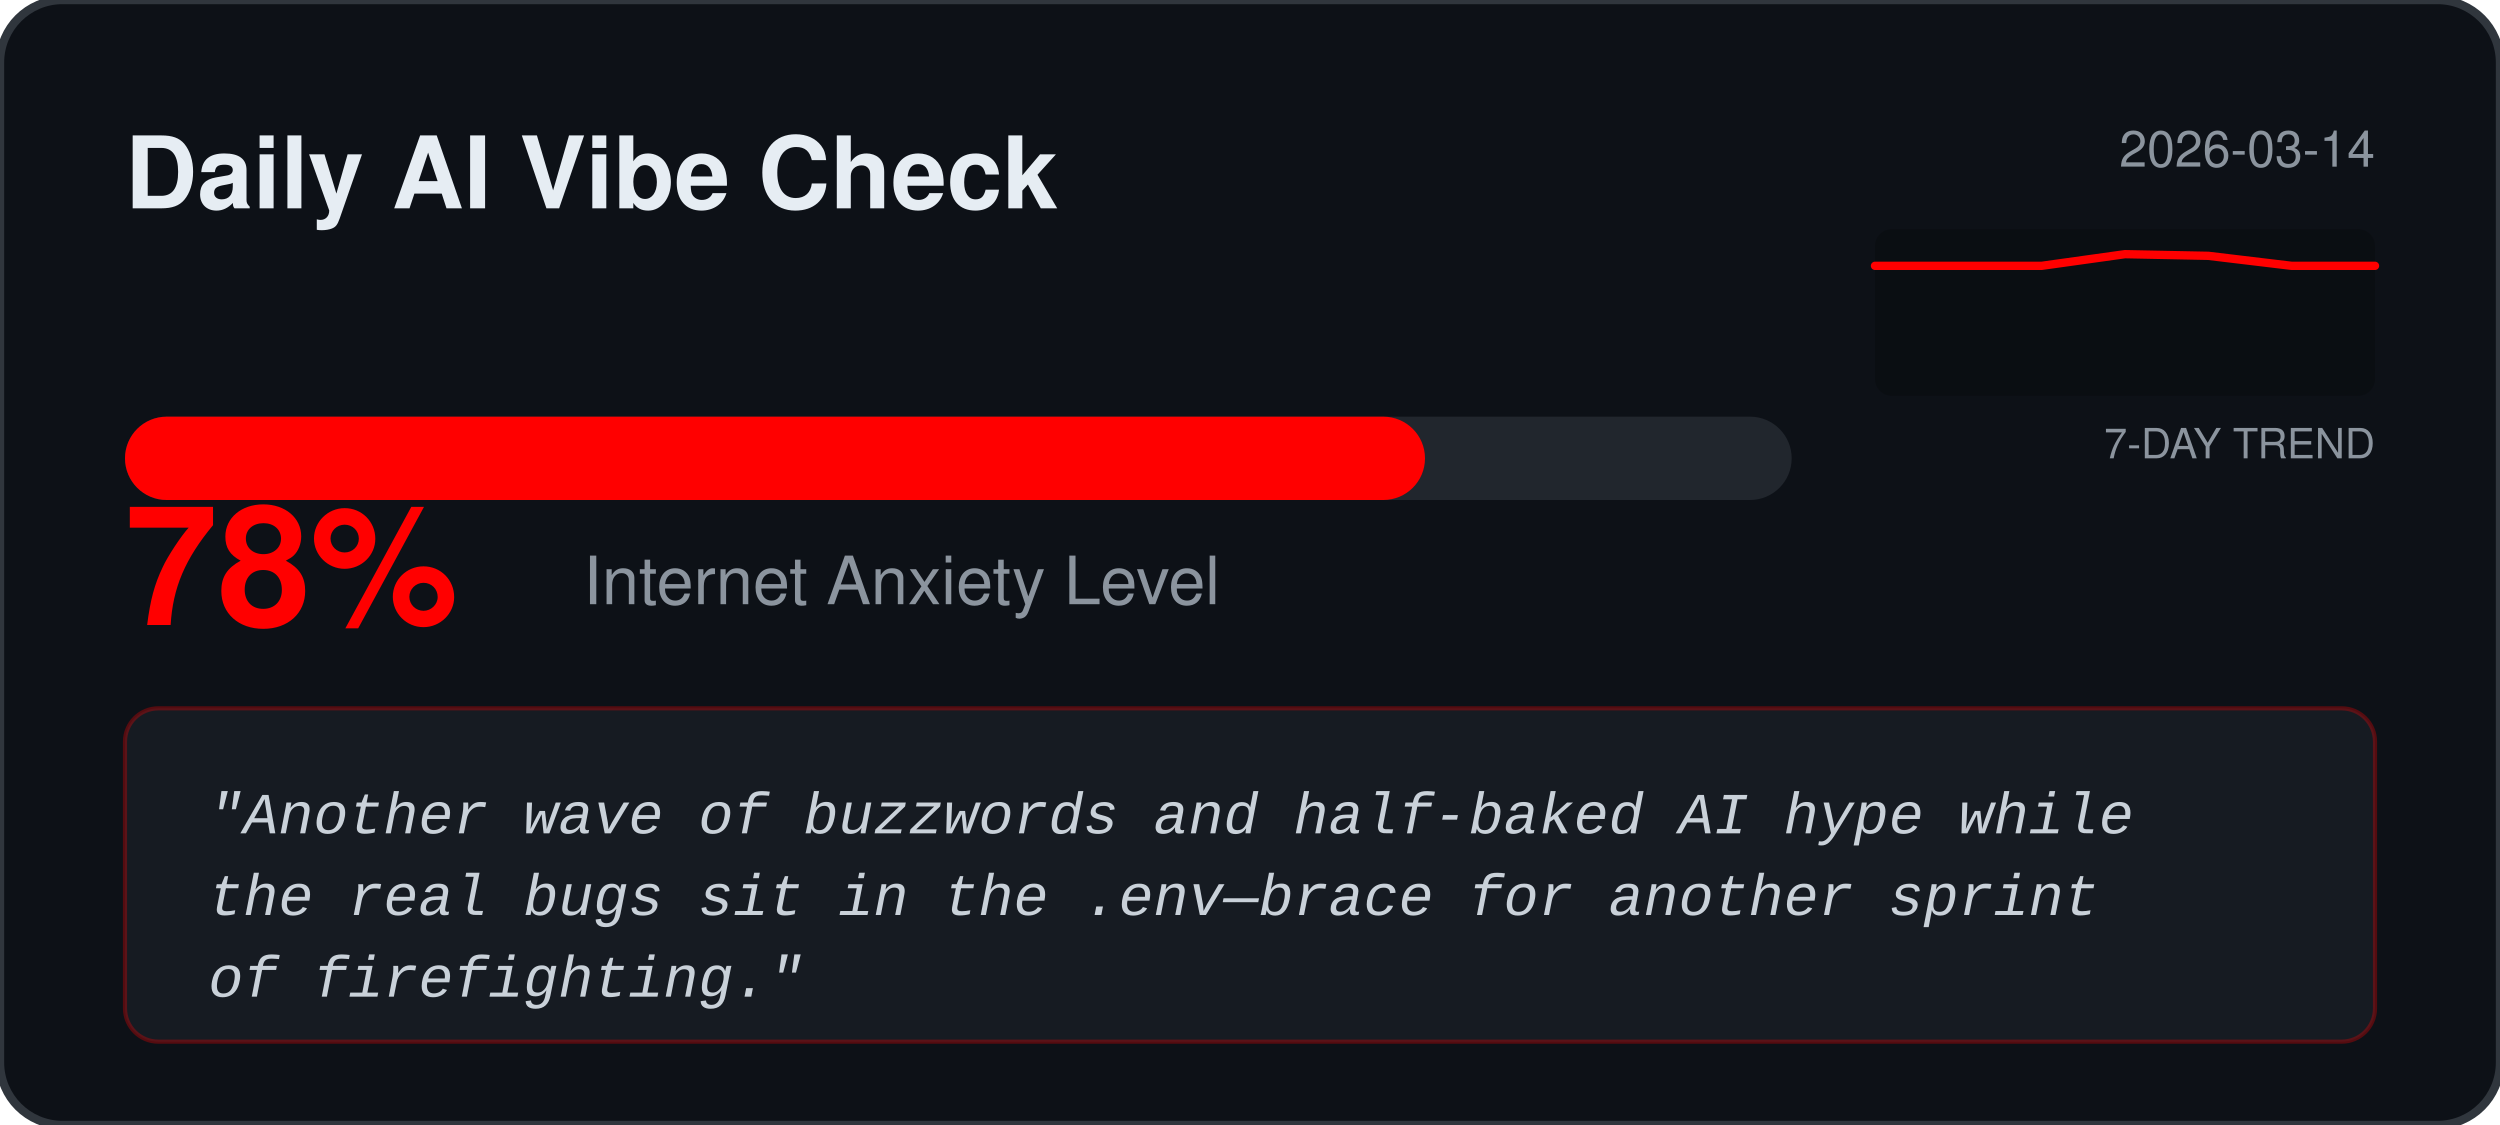
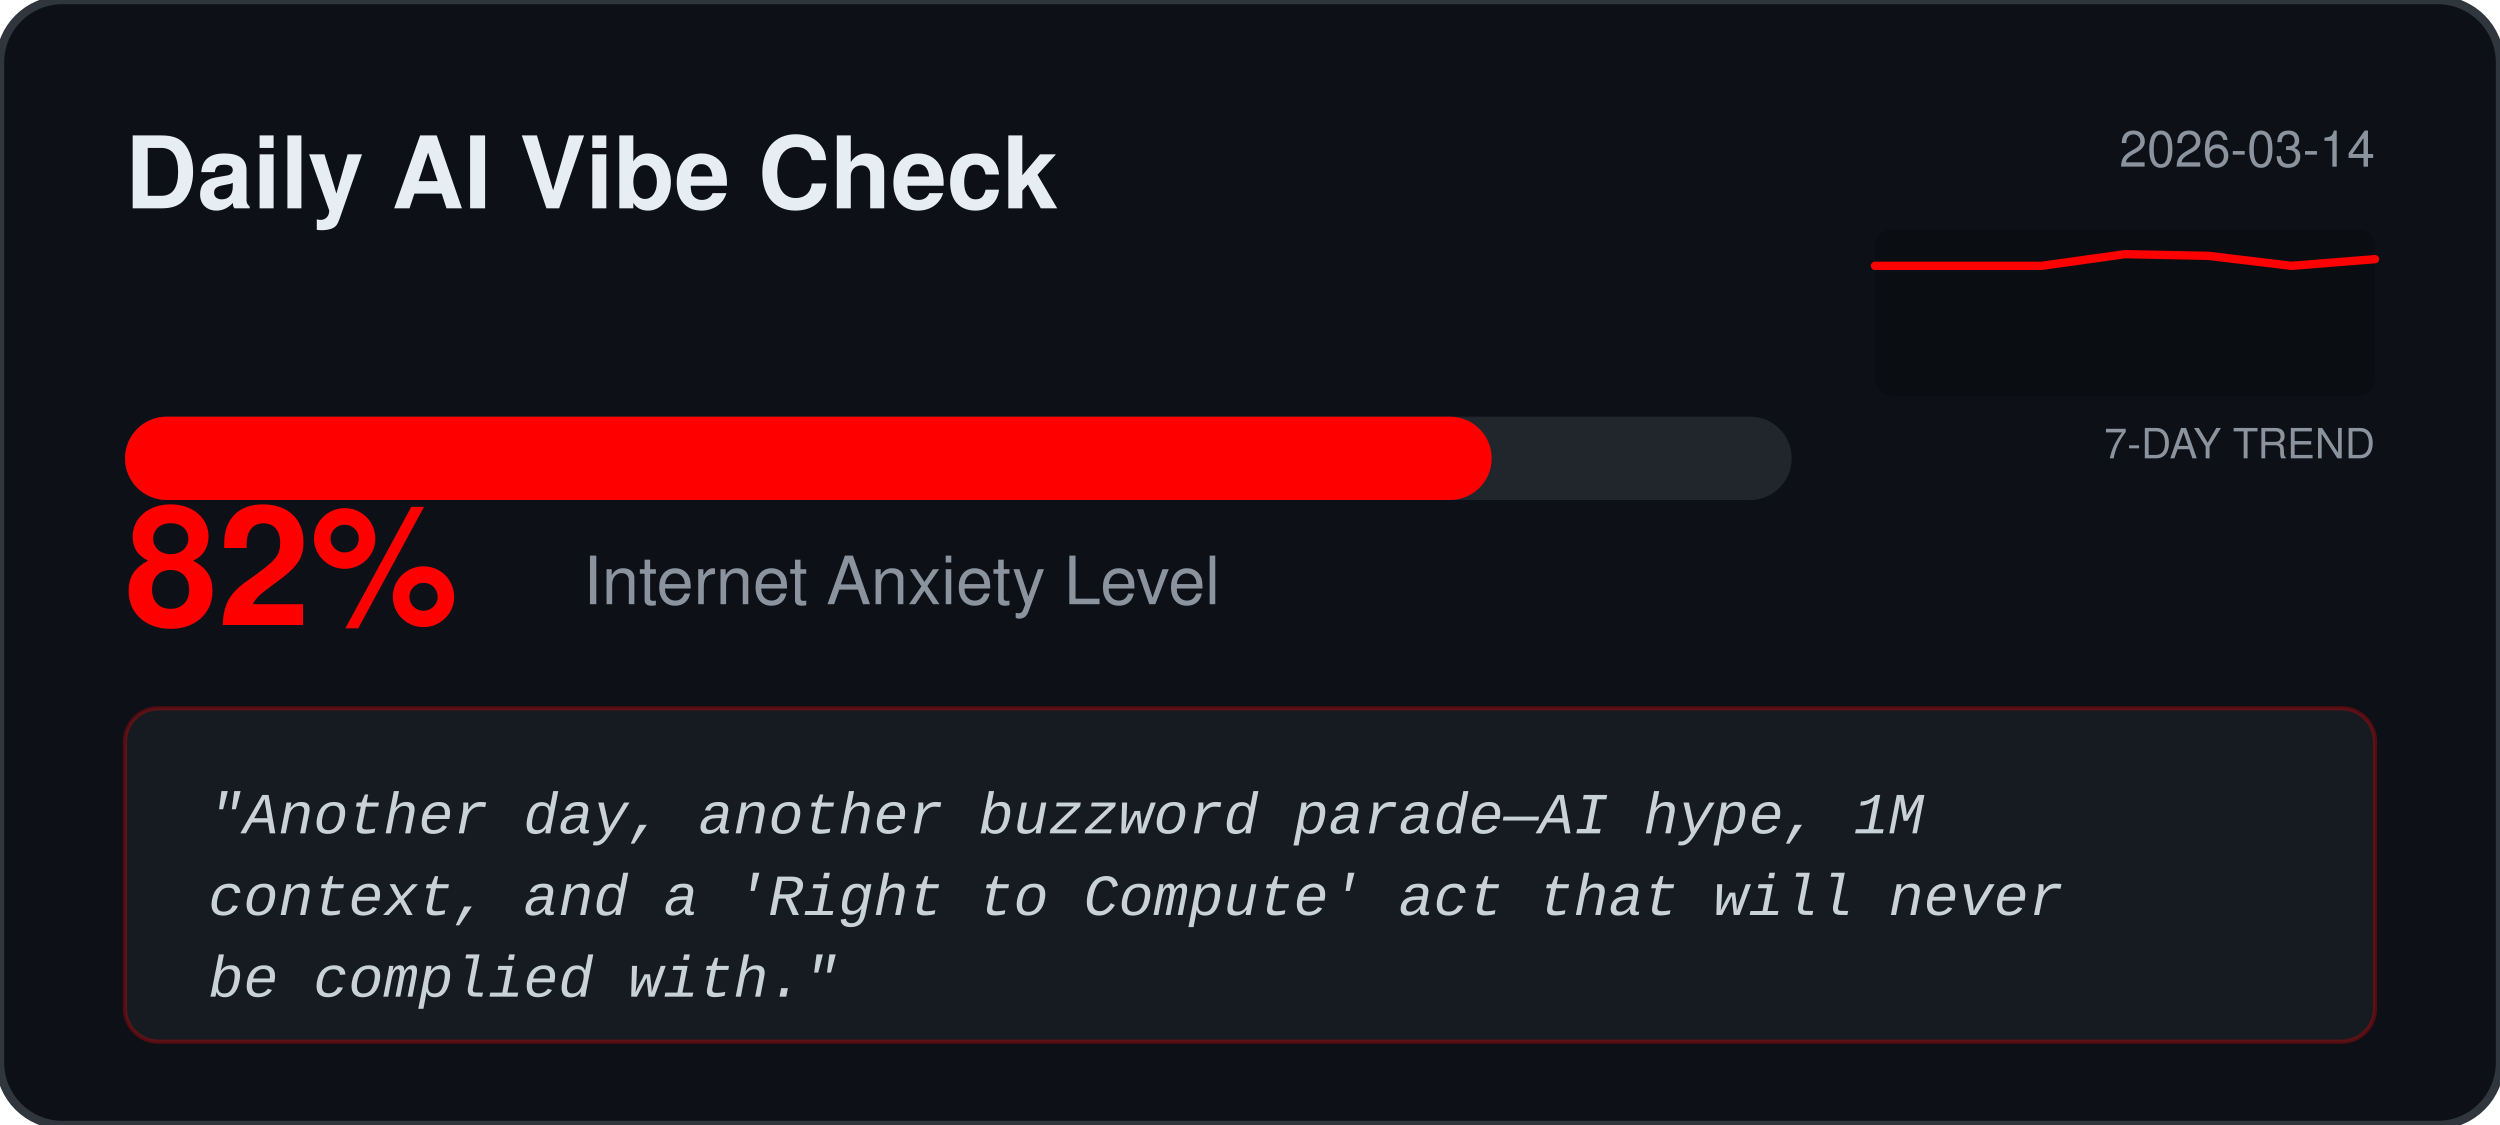
<svg xmlns="http://www.w3.org/2000/svg" width="600" height="270" viewBox="0 0 600 270" fill="none">
  <rect width="600" height="270" rx="15" fill="#0D1117" stroke="#30363D" stroke-width="2" />
  <text x="30" y="50" fill="#E6EDF3" font-family="Segoe UI, Helvetica, sans-serif" font-weight="bold" font-size="24">Daily AI Vibe Check</text>
  <text x="570" y="40" fill="#8B949E" font-family="Segoe UI, Helvetica, sans-serif" font-size="12" text-anchor="end">2026-03-14</text>
  <rect x="450" y="55" width="120" height="40" fill="#000000" fill-opacity="0.2" rx="4" />
  <text x="570" y="110" fill="#8B949E" font-family="Segoe UI, Helvetica, sans-serif" font-size="10" text-anchor="end">7-DAY TREND</text>
-   <polyline points="450.0,63.8 470.0,63.8 490.0,63.8 510.0,61.0 530.0,61.4 550.0,63.8 570.0,63.8" fill="none" stroke="#FF0000" stroke-width="2" stroke-linecap="round" stroke-linejoin="round" />
+   <polyline points="450.0,63.8 470.0,63.8 490.0,63.8 510.0,61.0 530.0,61.4 550.0,63.8 570.0,62.2" fill="none" stroke="#FF0000" stroke-width="2" stroke-linecap="round" stroke-linejoin="round" />
  <rect x="30" y="100" width="400" height="20" rx="10" fill="#21262D" />
-   <rect x="30" y="100" width="312.0" height="20" rx="10" fill="#FF0000" />
-   <text x="30" y="150" fill="#FF0000" font-family="Segoe UI, Helvetica, sans-serif" font-weight="bold" font-size="40">78%</text>
+   <rect x="30" y="100" width="328.0" height="20" rx="10" fill="#FF0000" />
+   <text x="30" y="150" fill="#FF0000" font-family="Segoe UI, Helvetica, sans-serif" font-weight="bold" font-size="40">82%</text>
  <text x="140" y="145" fill="#8B949E" font-family="Segoe UI, Helvetica, sans-serif" font-size="16">Internet Anxiety Level</text>
  <rect x="30" y="170" width="540" height="80" rx="8" fill="#161B22" stroke="#FF0000" stroke-opacity="0.3" />
  <text x="50" y="200" fill="#C9D1D9" font-family="Courier New, monospace" font-size="14" font-style="italic">
-     <tspan x="50" dy="0">"Another wave of buzzwords and half‑baked AI hype while</tspan>
-     <tspan x="50" dy="1.4em">the real bugs sit in the .env—brace for another sprint</tspan>
-     <tspan x="50" dy="1.4em">of firefighting."</tspan>
+     <tspan x="50" dy="0">"Another day, another buzzword parade—AI hype, 1M</tspan>
+     <tspan x="50" dy="1.4em">context, and a 'Right to Compute' act that will never</tspan>
+     <tspan x="50" dy="1.4em">be complied with."</tspan>
  </text>
</svg>
